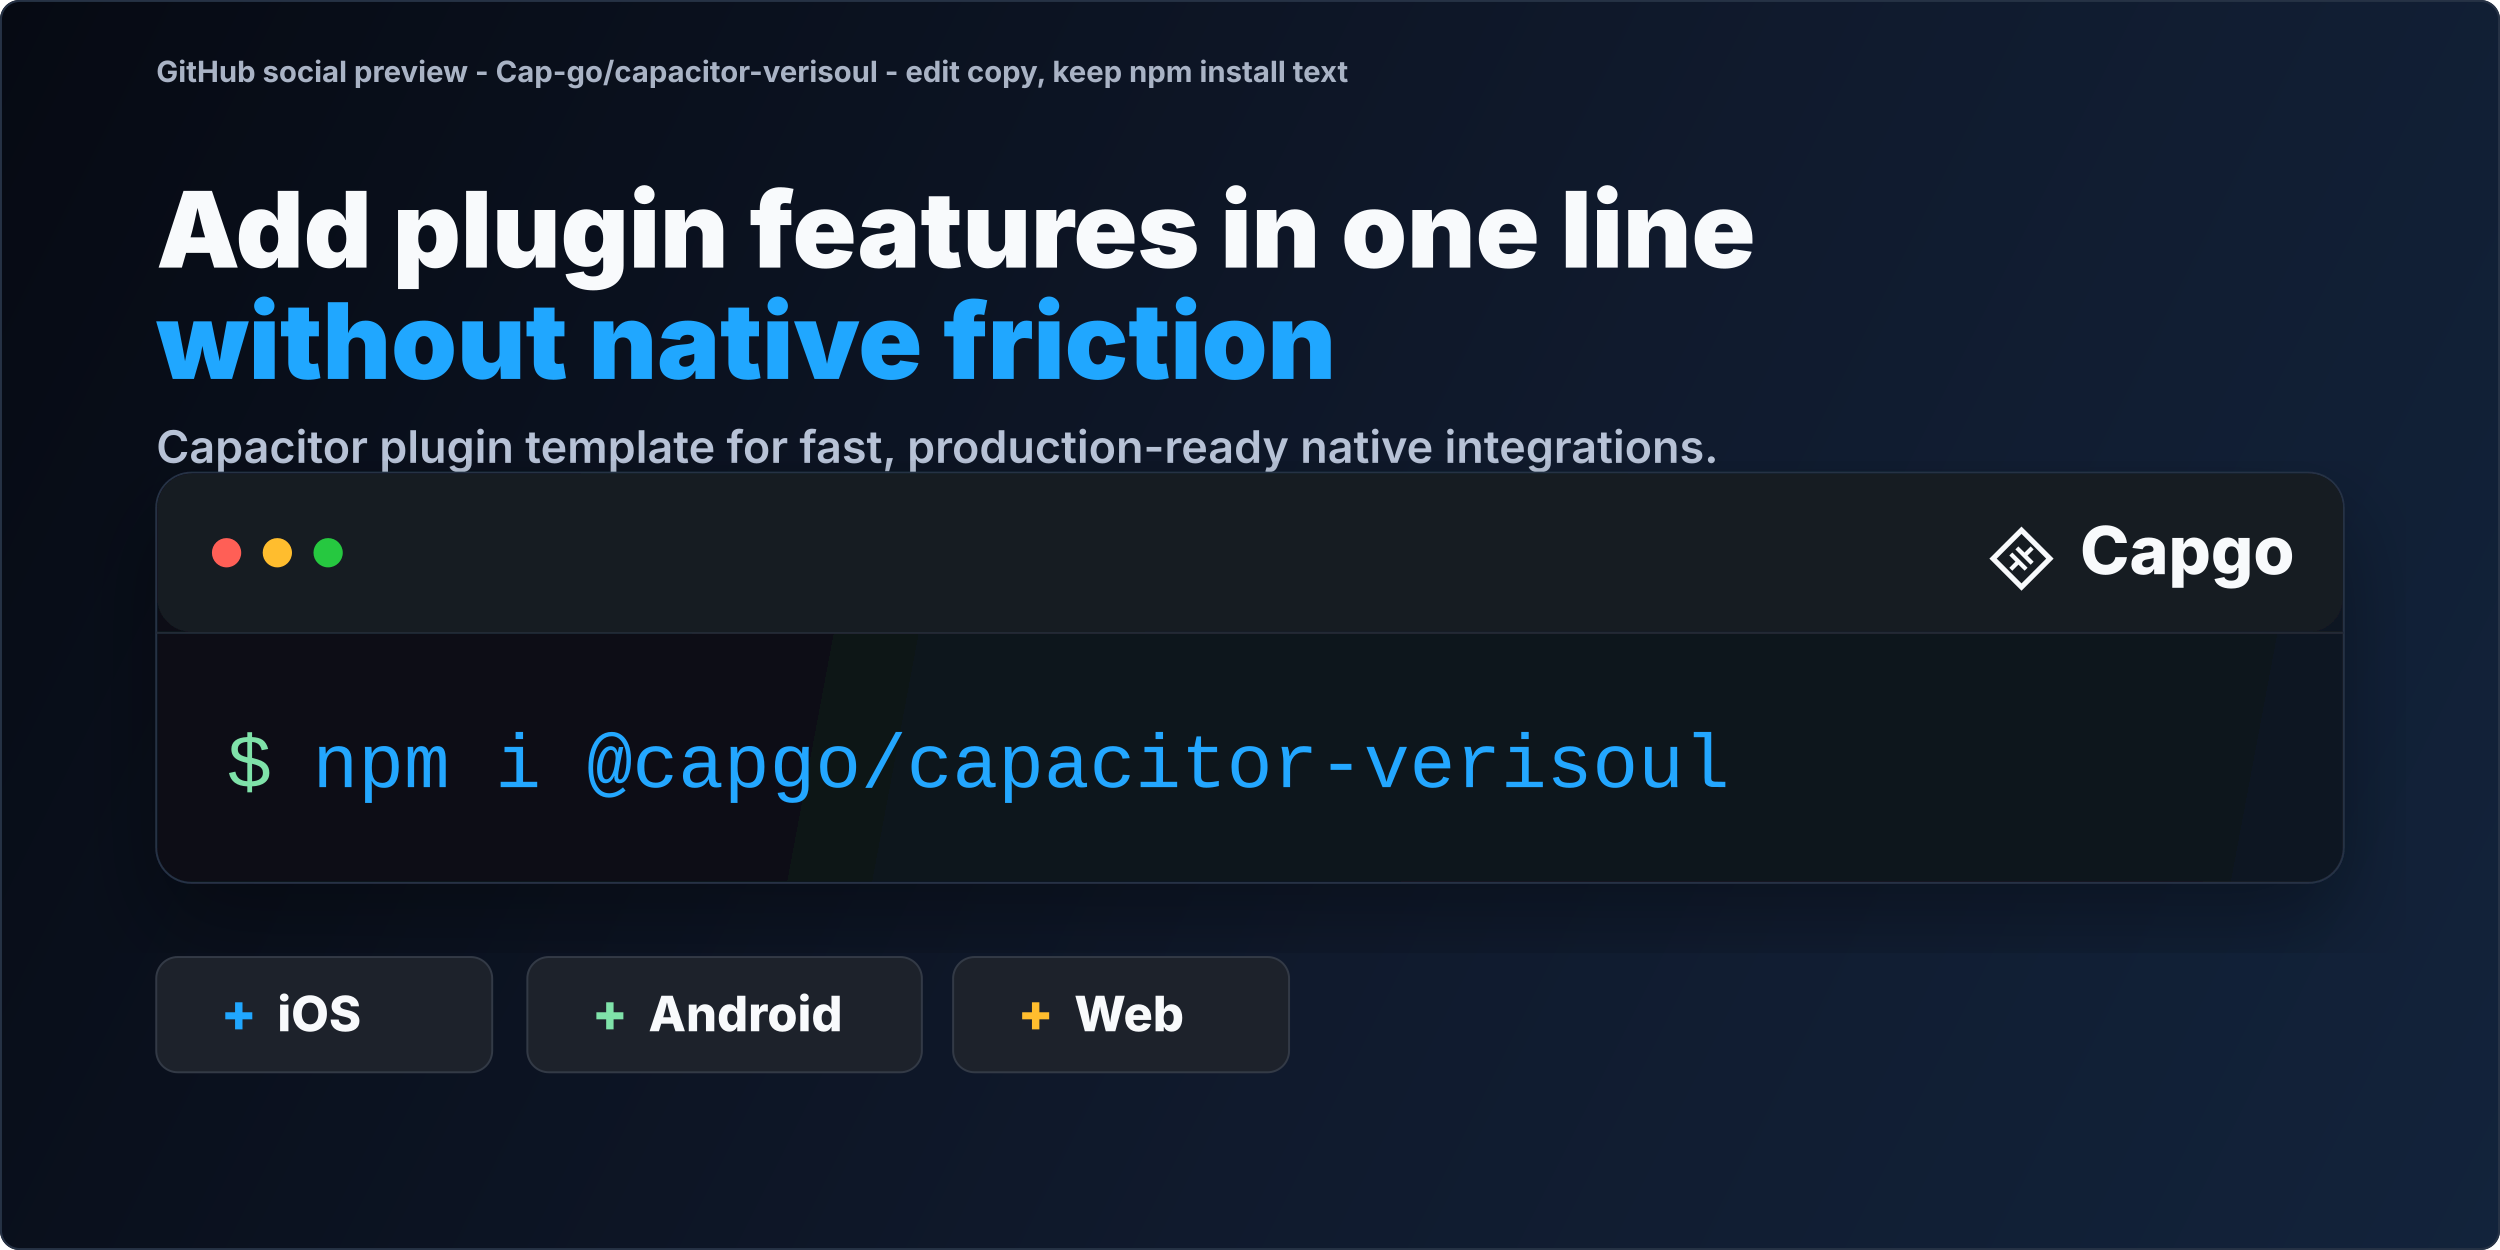
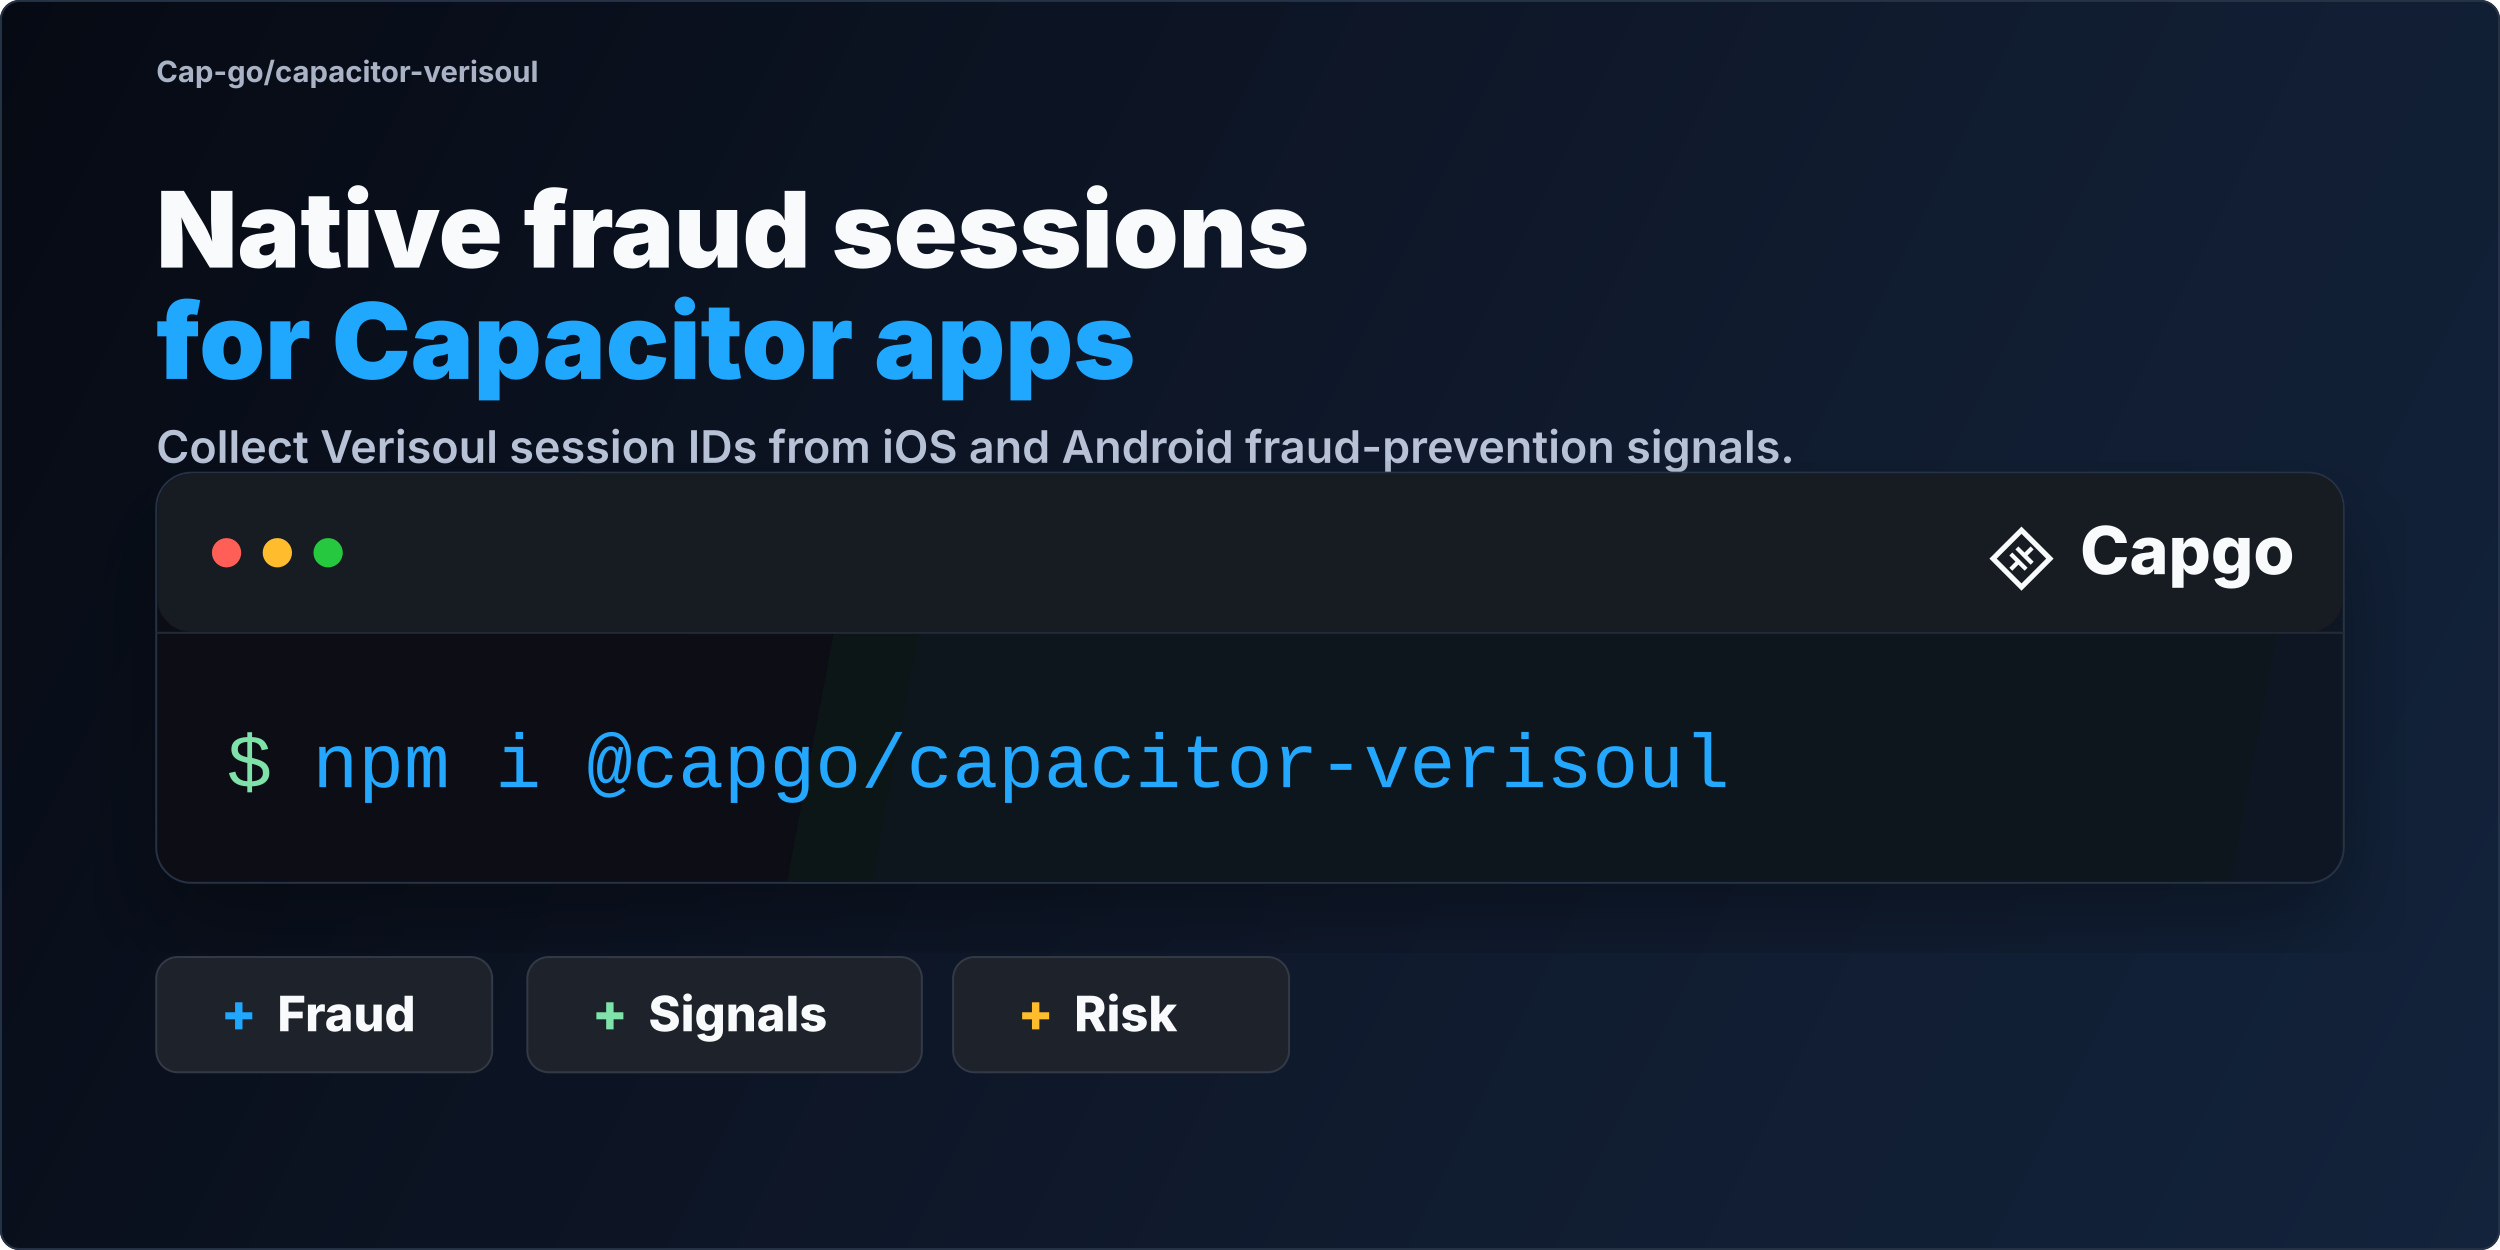
<svg xmlns="http://www.w3.org/2000/svg" width="1280" height="640" viewBox="0 0 1280 640" fill="none">
  <defs>
    <linearGradient id="background" x1="0" y1="0" x2="1280" y2="640" gradientUnits="userSpaceOnUse">
      <stop stop-color="#060A13" />
      <stop offset="0.58" stop-color="#101A2D" />
      <stop offset="1" stop-color="#12233B" />
    </linearGradient>
    <linearGradient id="panel" x1="80" y1="242" x2="1200" y2="452" gradientUnits="userSpaceOnUse">
      <stop stop-color="#0B0F16" />
      <stop offset="1" stop-color="#111720" />
    </linearGradient>
    <filter id="shadow" x="48" y="214" width="1184" height="274" color-interpolation-filters="sRGB" filterUnits="userSpaceOnUse">
      <feDropShadow dx="0" dy="22" stdDeviation="24" flood-color="#02050B" flood-opacity="0.35" />
    </filter>
    <clipPath id="metaClip">
      <rect x="80" y="24" width="1040" height="30" />
    </clipPath>
    <clipPath id="headlineClip">
      <rect x="80" y="78" width="1080" height="128" />
    </clipPath>
    <clipPath id="descriptionClip">
      <rect x="80" y="212" width="980" height="42" />
    </clipPath>
    <clipPath id="commandClip">
      <rect x="160" y="360" width="990" height="72" />
    </clipPath>
    <clipPath id="badgeOneClip">
      <rect x="62" y="16" width="120" height="34" />
    </clipPath>
    <clipPath id="badgeTwoClip">
      <rect x="62" y="16" width="150" height="34" />
    </clipPath>
    <clipPath id="badgeThreeClip">
      <rect x="62" y="16" width="120" height="34" />
    </clipPath>
  </defs>
  <rect width="1280" height="640" rx="10" fill="url(#background)" />
  <rect x="0.5" y="0.5" width="1279" height="639" rx="9.5" stroke="#263245" />
  <text x="80" y="42" clip-path="url(#metaClip)" fill="#A9B3C5" font-family="Inter, ui-sans-serif, system-ui, -apple-system, BlinkMacSystemFont, Segoe UI, sans-serif" font-size="15" font-weight="700" letter-spacing="0">
-     GitHub social preview - Cap-go/capacitor-verisoul - edit copy, keep npm install text
+     Cap-go/capacitor-verisoul
  </text>
  <g clip-path="url(#headlineClip)">
    <text x="80" y="137" fill="#F8FAFC" font-family="Inter, ui-sans-serif, system-ui, -apple-system, BlinkMacSystemFont, Segoe UI, sans-serif" font-size="54" font-weight="850" letter-spacing="0">
-       Add plugin features in one line
+       Native fraud sessions
    </text>
    <text x="80" y="194" fill="#20A7FF" font-family="Inter, ui-sans-serif, system-ui, -apple-system, BlinkMacSystemFont, Segoe UI, sans-serif" font-size="54" font-weight="850" letter-spacing="0">
-       without native friction
+       for Capacitor apps
    </text>
  </g>
  <text x="80" y="237" clip-path="url(#descriptionClip)" fill="#B7C2D6" font-family="Inter, ui-sans-serif, system-ui, -apple-system, BlinkMacSystemFont, Segoe UI, sans-serif" font-size="23" font-weight="600" letter-spacing="0">
-     Capacitor plugin template for fast, production-ready native integrations.
+     Collect Verisoul session IDs from iOS and Android fraud-prevention signals.
  </text>
  <g filter="url(#shadow)">
    <rect x="80" y="242" width="1120" height="210" rx="18" fill="url(#panel)" stroke="#253044" />
    <rect x="80.5" y="242.5" width="1119" height="81" rx="17.5" fill="#151A21" />
    <path d="M80 324H1200" stroke="#242B36" />
    <circle cx="116" cy="283" r="7.5" fill="#FF5F57" />
    <circle cx="142" cy="283" r="7.5" fill="#FFBD2E" />
    <circle cx="168" cy="283" r="7.5" fill="#28C840" />
  </g>
  <g transform="translate(1018 269)">
    <g transform="scale(0.03320312)">
      <path fill="#F8FAFC" d="M264.2 265.3 17 512.5 264.5 760 512 1007.5 759.5 760 1007 512.5 759.8 265.3C623.8 129.3 512.3 18 512 18c-.3 0-111.8 111.3-247.8 247.3zm438.5 55.9C807.4 425.9 893 511.9 893 512.5c0 .5-85.7 86.7-190.5 191.5L512 894.5l-191-191-191-191 190.7-190.7c105-105 191-190.8 191.3-190.8.3 0 86.1 85.6 190.7 190.2z" />
      <path fill="#F8FAFC" d="M440.8 347c-12.6 12.6-22.8 23.3-22.8 23.7 0 .5 53 53.7 117.8 118.4l117.7 117.7 23.2-23.3 23.1-23.2-47.4-47.4-47.4-47.4 47.5-47.5 47.5-47.5-23.3-23.3-23.2-23.2-47.5 47.5-47.5 47.5-47.5-47.4-47.5-47.5-22.7 22.9zM347 441.2 324.5 464l47.3 47.3 47.2 47.2-47.4 47.7-47.3 47.6 23 23 23 23 47.5-47.5 47.5-47.5 47.3 47.3c26 26 47.5 47.1 47.8 46.9 6.6-6.3 45.6-45.5 45.6-45.9 0-1.2-234.5-235.1-235.5-234.9-.6 0-11.1 10.4-23.5 23z" />
    </g>
    <text x="47" y="25" fill="#F8FAFC" font-family="Inter, ui-sans-serif, system-ui, -apple-system, BlinkMacSystemFont, Segoe UI, sans-serif" font-size="34" font-weight="760" letter-spacing="0">
      Capgo
    </text>
  </g>
  <text x="116" y="403" fill="#7FE2A9" font-family="SFMono-Regular, Fira Code, Consolas, Liberation Mono, monospace" font-size="39" letter-spacing="0">
    $
  </text>
  <text x="160" y="403" clip-path="url(#commandClip)" fill="#23A7FF" font-family="SFMono-Regular, Fira Code, Consolas, Liberation Mono, monospace" font-size="39" letter-spacing="0">
    npm i @capgo/capacitor-verisoul
  </text>
  <g transform="translate(80 490)">
    <rect width="172" height="59" rx="11" fill="#1D222B" stroke="#333A46" />
    <text x="33" y="38" fill="#20A7FF" font-family="Inter, ui-sans-serif, system-ui, sans-serif" font-size="27" font-weight="760">+</text>
    <text x="62" y="38" clip-path="url(#badgeOneClip)" fill="#F8FAFC" font-family="Inter, ui-sans-serif, system-ui, sans-serif" font-size="25" font-weight="760" letter-spacing="0">
-       iOS
+       Fraud
    </text>
  </g>
  <g transform="translate(270 490)">
    <rect width="202" height="59" rx="11" fill="#1D222B" stroke="#333A46" />
    <text x="33" y="38" fill="#7FE2A9" font-family="Inter, ui-sans-serif, system-ui, sans-serif" font-size="27" font-weight="760">+</text>
    <text x="62" y="38" clip-path="url(#badgeTwoClip)" fill="#F8FAFC" font-family="Inter, ui-sans-serif, system-ui, sans-serif" font-size="25" font-weight="760" letter-spacing="0">
-       Android
+       Signals
    </text>
  </g>
  <g transform="translate(488 490)">
    <rect width="172" height="59" rx="11" fill="#1D222B" stroke="#333A46" />
    <text x="33" y="38" fill="#FFBD2E" font-family="Inter, ui-sans-serif, system-ui, sans-serif" font-size="27" font-weight="760">+</text>
    <text x="62" y="38" clip-path="url(#badgeThreeClip)" fill="#F8FAFC" font-family="Inter, ui-sans-serif, system-ui, sans-serif" font-size="25" font-weight="760" letter-spacing="0">
-       Web
+       Risk
    </text>
  </g>
</svg>
